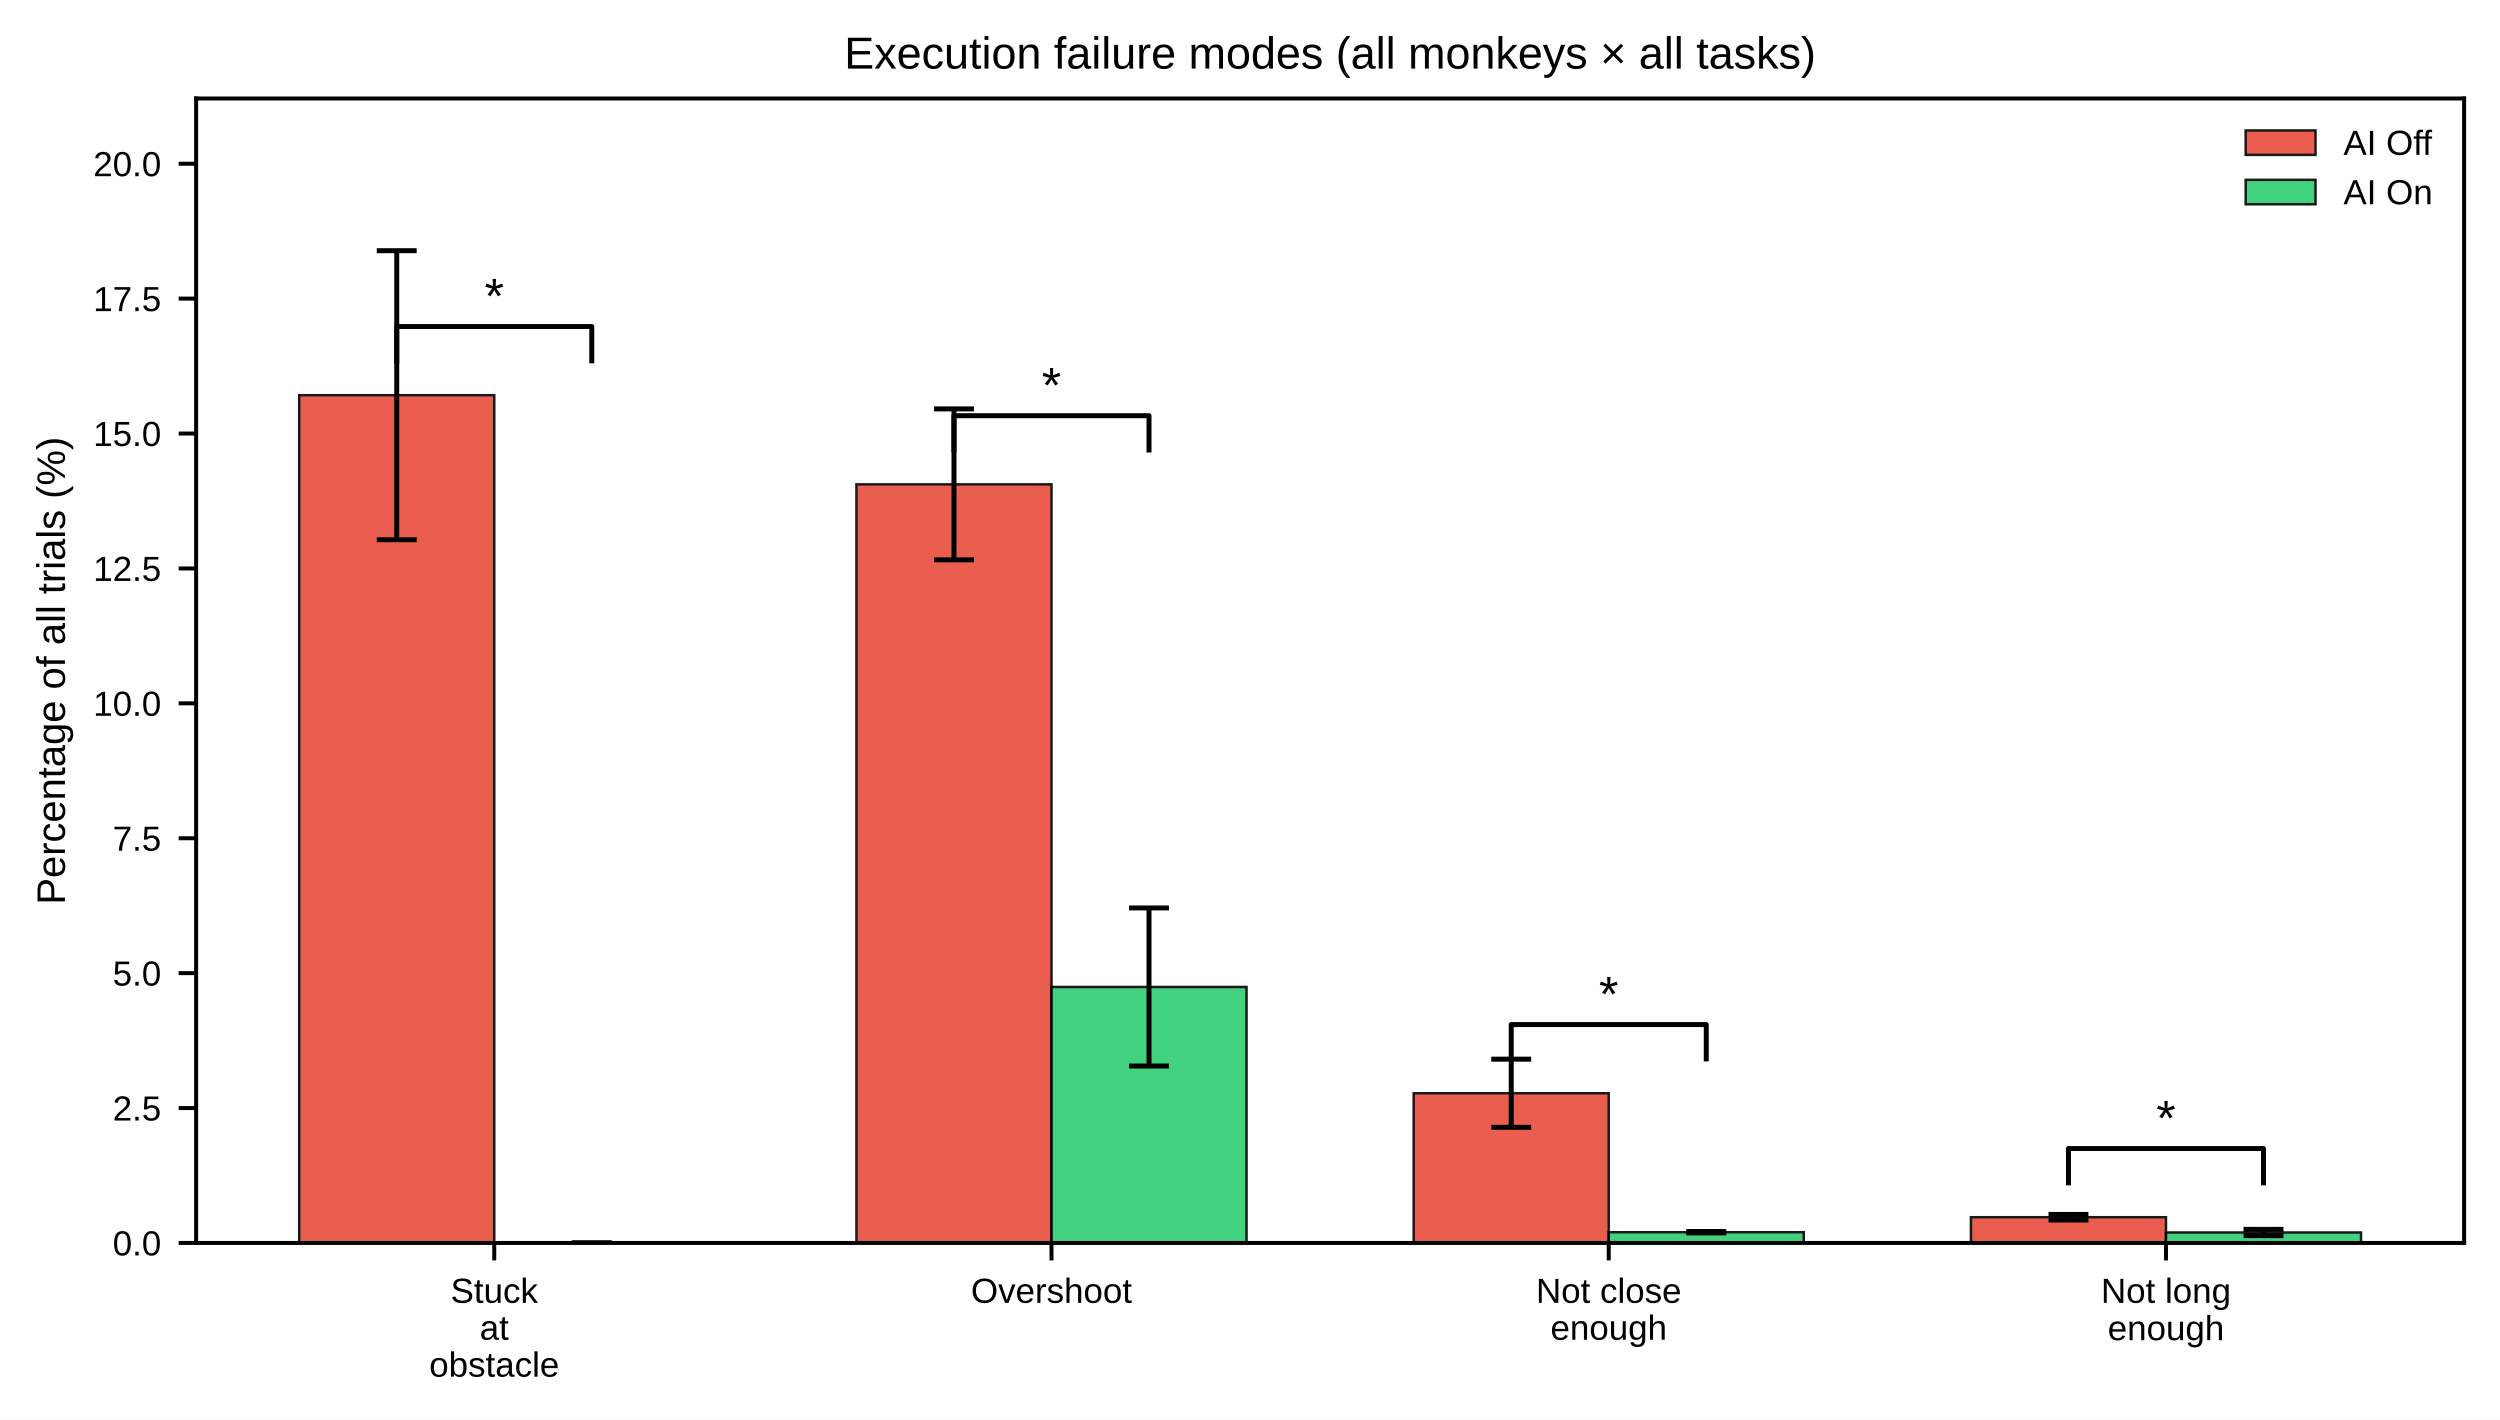
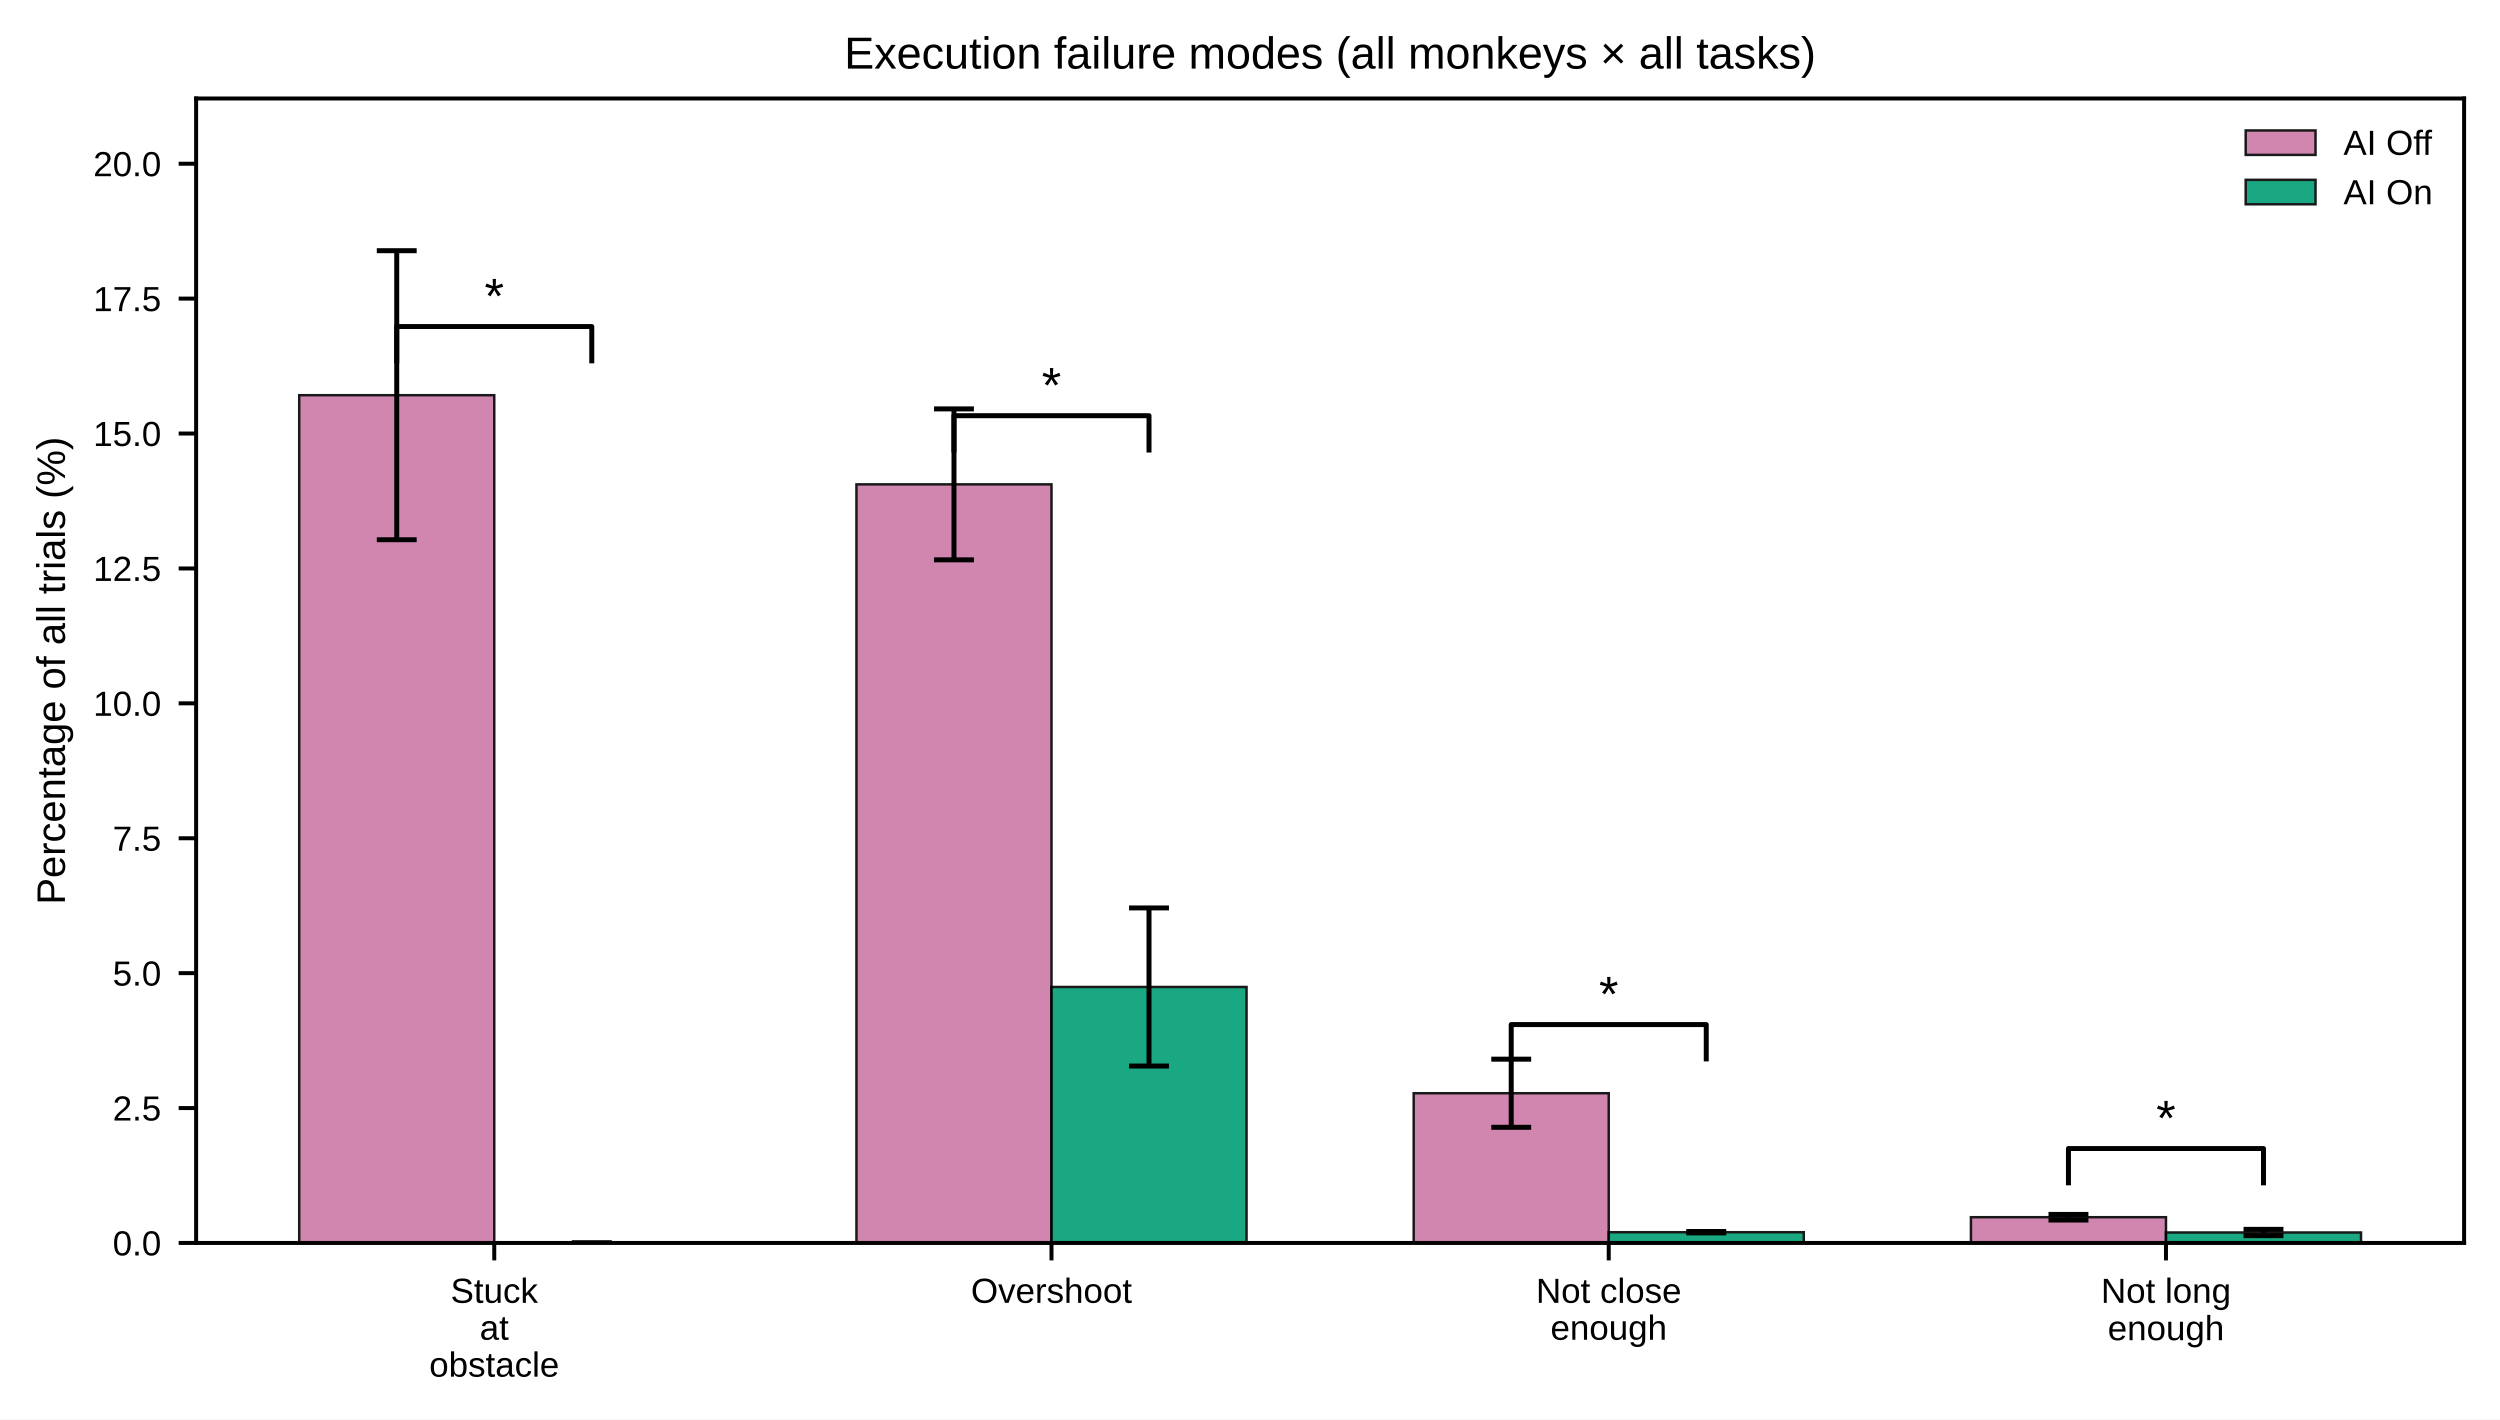
<svg xmlns="http://www.w3.org/2000/svg" xmlns:xlink="http://www.w3.org/1999/xlink" width="501.336pt" height="284.664pt" viewBox="0 0 501.336 284.664" version="1.1">
  <defs>
    <style type="text/css">*{stroke-linejoin: round; stroke-linecap: butt}</style>
  </defs>
  <g id="figure_1">
    <g id="patch_1">
      <path d="M 0 284.664  L 501.336 284.664  L 501.336 0  L 0 0  z " style="fill: #ffffff" />
    </g>
    <g id="axes_1">
      <g id="patch_2">
        <path d="M 39.33 249.254  L 494.136 249.254  L 494.136 19.752  L 39.33 19.752  z " style="fill: #ffffff" />
      </g>
      <g id="patch_3">
-         <path d="M 60.003 249.254  L 99.114 249.254  L 99.114 79.252  L 60.003 79.252  z " clip-path="url(#pbd8454648a)" style="fill: #e74c3c; opacity: 0.9; stroke: #000000; stroke-width: 0.5; stroke-linejoin: miter" />
+         <path d="M 60.003 249.254  L 99.114 249.254  L 99.114 79.252  L 60.003 79.252  z " clip-path="url(#pbd8454648a)" style="fill: #CC79A7; opacity: 0.9; stroke: #000000; stroke-width: 0.5; stroke-linejoin: miter" />
      </g>
      <g id="patch_4">
-         <path d="M 171.749 249.254  L 210.86 249.254  L 210.86 97.132  L 171.749 97.132  z " clip-path="url(#pbd8454648a)" style="fill: #e74c3c; opacity: 0.9; stroke: #000000; stroke-width: 0.5; stroke-linejoin: miter" />
+         <path d="M 171.749 249.254  L 210.86 249.254  L 210.86 97.132  L 171.749 97.132  z " clip-path="url(#pbd8454648a)" style="fill: #CC79A7; opacity: 0.9; stroke: #000000; stroke-width: 0.5; stroke-linejoin: miter" />
      </g>
      <g id="patch_5">
-         <path d="M 283.495 249.254  L 322.606 249.254  L 322.606 219.232  L 283.495 219.232  z " clip-path="url(#pbd8454648a)" style="fill: #e74c3c; opacity: 0.9; stroke: #000000; stroke-width: 0.5; stroke-linejoin: miter" />
+         <path d="M 283.495 249.254  L 322.606 249.254  L 322.606 219.232  L 283.495 219.232  z " clip-path="url(#pbd8454648a)" style="fill: #CC79A7; opacity: 0.9; stroke: #000000; stroke-width: 0.5; stroke-linejoin: miter" />
      </g>
      <g id="patch_6">
-         <path d="M 395.241 249.254  L 434.352 249.254  L 434.352 244.091  L 395.241 244.091  z " clip-path="url(#pbd8454648a)" style="fill: #e74c3c; opacity: 0.9; stroke: #000000; stroke-width: 0.5; stroke-linejoin: miter" />
+         <path d="M 395.241 249.254  L 434.352 249.254  L 434.352 244.091  L 395.241 244.091  z " clip-path="url(#pbd8454648a)" style="fill: #CC79A7; opacity: 0.9; stroke: #000000; stroke-width: 0.5; stroke-linejoin: miter" />
      </g>
      <g id="patch_7">
-         <path d="M 99.114 249.254  L 138.225 249.254  L 138.225 249.254  L 99.114 249.254  z " clip-path="url(#pbd8454648a)" style="fill: #2ecc71; opacity: 0.9; stroke: #000000; stroke-width: 0.5; stroke-linejoin: miter" />
+         <path d="M 99.114 249.254  L 138.225 249.254  L 138.225 249.254  L 99.114 249.254  z " clip-path="url(#pbd8454648a)" style="fill: #009E73; opacity: 0.9; stroke: #000000; stroke-width: 0.5; stroke-linejoin: miter" />
      </g>
      <g id="patch_8">
-         <path d="M 210.86 249.254  L 249.971 249.254  L 249.971 197.922  L 210.86 197.922  z " clip-path="url(#pbd8454648a)" style="fill: #2ecc71; opacity: 0.9; stroke: #000000; stroke-width: 0.5; stroke-linejoin: miter" />
+         <path d="M 210.86 249.254  L 249.971 249.254  L 249.971 197.922  L 210.86 197.922  z " clip-path="url(#pbd8454648a)" style="fill: #009E73; opacity: 0.9; stroke: #000000; stroke-width: 0.5; stroke-linejoin: miter" />
      </g>
      <g id="patch_9">
-         <path d="M 322.606 249.254  L 361.717 249.254  L 361.717 247.104  L 322.606 247.104  z " clip-path="url(#pbd8454648a)" style="fill: #2ecc71; opacity: 0.9; stroke: #000000; stroke-width: 0.5; stroke-linejoin: miter" />
+         <path d="M 322.606 249.254  L 361.717 249.254  L 361.717 247.104  L 322.606 247.104  z " clip-path="url(#pbd8454648a)" style="fill: #009E73; opacity: 0.9; stroke: #000000; stroke-width: 0.5; stroke-linejoin: miter" />
      </g>
      <g id="patch_10">
-         <path d="M 434.352 249.254  L 473.463 249.254  L 473.463 247.158  L 434.352 247.158  z " clip-path="url(#pbd8454648a)" style="fill: #2ecc71; opacity: 0.9; stroke: #000000; stroke-width: 0.5; stroke-linejoin: miter" />
+         <path d="M 434.352 249.254  L 473.463 249.254  L 473.463 247.158  L 434.352 247.158  z " clip-path="url(#pbd8454648a)" style="fill: #009E73; opacity: 0.9; stroke: #000000; stroke-width: 0.5; stroke-linejoin: miter" />
      </g>
      <g id="matplotlib.axis_1">
        <g id="xtick_1">
          <g id="line2d_1">
            <defs>
              <path id="m72d07d67fe" d="M 0 0  L 0 3.5  " style="stroke: #000000; stroke-width: 0.8" />
            </defs>
            <g>
              <use xlink:href="#m72d07d67fe" x="99.114" y="249.254" style="stroke: #000000; stroke-width: 0.8" />
            </g>
          </g>
          <g id="text_1">
            <text style="font: 7px 'Arial'" transform="translate(90.36099 261.2649)">Stuck</text>
            <text style="font: 7px 'Arial'" transform="translate(96.1956 268.6687)">at</text>
            <text style="font: 7px 'Arial'" transform="translate(86.07896 276.0726)">obstacle</text>
          </g>
        </g>
        <g id="xtick_2">
          <g id="line2d_2">
            <g>
              <use xlink:href="#m72d07d67fe" x="210.86" y="249.254" style="stroke: #000000; stroke-width: 0.8" />
            </g>
          </g>
          <g id="text_2">
            <text style="font: 7px 'Arial'; text-anchor: middle" x="210.86" y="261.265" transform="rotate(-0 210.8603 261.2649)">Overshoot</text>
          </g>
        </g>
        <g id="xtick_3">
          <g id="line2d_3">
            <g>
              <use xlink:href="#m72d07d67fe" x="322.606" y="249.254" style="stroke: #000000; stroke-width: 0.8" />
            </g>
          </g>
          <g id="text_3">
            <text style="font: 7px 'Arial'" transform="translate(308.0173 261.2649)">Not close</text>
            <text style="font: 7px 'Arial'" transform="translate(310.9283 268.6687)">enough</text>
          </g>
        </g>
        <g id="xtick_4">
          <g id="line2d_4">
            <g>
              <use xlink:href="#m72d07d67fe" x="434.352" y="249.254" style="stroke: #000000; stroke-width: 0.8" />
            </g>
          </g>
          <g id="text_4">
            <text style="font: 7px 'Arial'" transform="translate(421.317 261.2649)">Not long</text>
            <text style="font: 7px 'Arial'" transform="translate(422.6743 268.7508)">enough</text>
          </g>
        </g>
      </g>
      <g id="matplotlib.axis_2">
        <g id="ytick_1">
          <g id="line2d_5">
            <defs>
              <path id="maa0c19169d" d="M 0 0  L -3.5 0  " style="stroke: #000000; stroke-width: 0.8" />
            </defs>
            <g>
              <use xlink:href="#maa0c19169d" x="39.33" y="249.254" style="stroke: #000000; stroke-width: 0.8" />
            </g>
          </g>
          <g id="text_5">
            <text style="font: 7px 'Arial'; text-anchor: end" x="32.33" y="251.76" transform="rotate(-0 32.33016 251.7597)">0.0</text>
          </g>
        </g>
        <g id="ytick_2">
          <g id="line2d_6">
            <g>
              <use xlink:href="#maa0c19169d" x="39.33" y="222.202" style="stroke: #000000; stroke-width: 0.8" />
            </g>
          </g>
          <g id="text_6">
            <text style="font: 7px 'Arial'; text-anchor: end" x="32.33" y="224.707" transform="rotate(-0 32.33016 224.707)">2.5</text>
          </g>
        </g>
        <g id="ytick_3">
          <g id="line2d_7">
            <g>
              <use xlink:href="#maa0c19169d" x="39.33" y="195.149" style="stroke: #000000; stroke-width: 0.8" />
            </g>
          </g>
          <g id="text_7">
            <text style="font: 7px 'Arial'; text-anchor: end" x="32.33" y="197.654" transform="rotate(-0 32.33016 197.6542)">5.0</text>
          </g>
        </g>
        <g id="ytick_4">
          <g id="line2d_8">
            <g>
              <use xlink:href="#maa0c19169d" x="39.33" y="168.096" style="stroke: #000000; stroke-width: 0.8" />
            </g>
          </g>
          <g id="text_8">
            <text style="font: 7px 'Arial'; text-anchor: end" x="32.33" y="170.601" transform="rotate(-0 32.33016 170.6015)">7.5</text>
          </g>
        </g>
        <g id="ytick_5">
          <g id="line2d_9">
            <g>
              <use xlink:href="#maa0c19169d" x="39.33" y="141.044" style="stroke: #000000; stroke-width: 0.8" />
            </g>
          </g>
          <g id="text_9">
            <text style="font: 7px 'Arial'; text-anchor: end" x="32.33" y="143.549" transform="rotate(-0 32.33016 143.5488)">10.0</text>
          </g>
        </g>
        <g id="ytick_6">
          <g id="line2d_10">
            <g>
              <use xlink:href="#maa0c19169d" x="39.33" y="113.991" style="stroke: #000000; stroke-width: 0.8" />
            </g>
          </g>
          <g id="text_10">
            <text style="font: 7px 'Arial'; text-anchor: end" x="32.33" y="116.496" transform="rotate(-0 32.33016 116.496)">12.5</text>
          </g>
        </g>
        <g id="ytick_7">
          <g id="line2d_11">
            <g>
              <use xlink:href="#maa0c19169d" x="39.33" y="86.938" style="stroke: #000000; stroke-width: 0.8" />
            </g>
          </g>
          <g id="text_11">
            <text style="font: 7px 'Arial'; text-anchor: end" x="32.33" y="89.443" transform="rotate(-0 32.33016 89.44327)">15.0</text>
          </g>
        </g>
        <g id="ytick_8">
          <g id="line2d_12">
            <g>
              <use xlink:href="#maa0c19169d" x="39.33" y="59.885" style="stroke: #000000; stroke-width: 0.8" />
            </g>
          </g>
          <g id="text_12">
            <text style="font: 7px 'Arial'; text-anchor: end" x="32.33" y="62.391" transform="rotate(-0 32.33016 62.39053)">17.5</text>
          </g>
        </g>
        <g id="ytick_9">
          <g id="line2d_13">
            <g>
              <use xlink:href="#maa0c19169d" x="39.33" y="32.833" style="stroke: #000000; stroke-width: 0.8" />
            </g>
          </g>
          <g id="text_13">
            <text style="font: 7px 'Arial'; text-anchor: end" x="32.33" y="35.338" transform="rotate(-0 32.33016 35.3378)">20.0</text>
          </g>
        </g>
        <g id="text_14">
          <text style="font: 8px 'Arial'; text-anchor: middle" x="13.024" y="134.503" transform="rotate(-90 13.02375 134.5031)">Percentage of all trials (%)</text>
        </g>
      </g>
      <g id="line2d_14">
        <path d="M 79.559 72.367  L 79.559 65.482  L 118.67 65.482  L 118.67 72.367  " clip-path="url(#pbd8454648a)" style="fill: none; stroke: #000000; stroke-linecap: square" />
      </g>
      <g id="line2d_15">
        <path d="M 191.305 90.247  L 191.305 83.362  L 230.416 83.362  L 230.416 90.247  " clip-path="url(#pbd8454648a)" style="fill: none; stroke: #000000; stroke-linecap: square" />
      </g>
      <g id="line2d_16">
        <path d="M 303.051 212.346  L 303.051 205.461  L 342.162 205.461  L 342.162 212.346  " clip-path="url(#pbd8454648a)" style="fill: none; stroke: #000000; stroke-linecap: square" />
      </g>
      <g id="line2d_17">
        <path d="M 414.797 237.206  L 414.797 230.321  L 453.908 230.321  L 453.908 237.206  " clip-path="url(#pbd8454648a)" style="fill: none; stroke: #000000; stroke-linecap: square" />
      </g>
      <g id="patch_11">
        <path d="M 39.33 249.254  L 39.33 19.752  " style="fill: none; stroke: #000000; stroke-width: 0.8; stroke-linejoin: miter; stroke-linecap: square" />
      </g>
      <g id="patch_12">
        <path d="M 494.136 249.254  L 494.136 19.752  " style="fill: none; stroke: #000000; stroke-width: 0.8; stroke-linejoin: miter; stroke-linecap: square" />
      </g>
      <g id="patch_13">
        <path d="M 39.33 249.254  L 494.136 249.254  " style="fill: none; stroke: #000000; stroke-width: 0.8; stroke-linejoin: miter; stroke-linecap: square" />
      </g>
      <g id="patch_14">
        <path d="M 39.33 19.752  L 494.136 19.752  " style="fill: none; stroke: #000000; stroke-width: 0.8; stroke-linejoin: miter; stroke-linecap: square" />
      </g>
      <g id="text_15">
        <text style="font: 10px 'Arial'; text-anchor: middle" x="99.114" y="62.806" transform="rotate(-0 99.11427 62.80626)">*</text>
      </g>
      <g id="text_16">
        <text style="font: 10px 'Arial'; text-anchor: middle" x="210.86" y="80.686" transform="rotate(-0 210.8603 80.68621)">*</text>
      </g>
      <g id="text_17">
        <text style="font: 10px 'Arial'; text-anchor: middle" x="322.606" y="202.785" transform="rotate(-0 322.6063 202.7854)">*</text>
      </g>
      <g id="text_18">
        <text style="font: 10px 'Arial'; text-anchor: middle" x="434.352" y="227.645" transform="rotate(-0 434.3523 227.6452)">*</text>
      </g>
      <g id="text_19">
        <text style="font: 9px 'Arial'; text-anchor: middle" x="266.733" y="13.752" transform="rotate(-0 266.7333 13.75172)">Execution failure modes (all monkeys × all tasks)</text>
      </g>
      <g id="LineCollection_1">
        <path d="M 79.559 108.234  L 79.559 50.271  " clip-path="url(#pbd8454648a)" style="fill: none; stroke: #000000" />
        <path d="M 191.305 112.262  L 191.305 82.003  " clip-path="url(#pbd8454648a)" style="fill: none; stroke: #000000" />
        <path d="M 303.051 226.061  L 303.051 212.403  " clip-path="url(#pbd8454648a)" style="fill: none; stroke: #000000" />
        <path d="M 414.797 244.654  L 414.797 243.529  " clip-path="url(#pbd8454648a)" style="fill: none; stroke: #000000" />
      </g>
      <g id="line2d_18">
        <defs>
          <path id="m8ee63d8174" d="M 4 0  L -4 -0  " style="stroke: #000000" />
        </defs>
        <g clip-path="url(#pbd8454648a)">
          <use xlink:href="#m8ee63d8174" x="79.559" y="108.234" style="stroke: #000000" />
          <use xlink:href="#m8ee63d8174" x="191.305" y="112.262" style="stroke: #000000" />
          <use xlink:href="#m8ee63d8174" x="303.051" y="226.061" style="stroke: #000000" />
          <use xlink:href="#m8ee63d8174" x="414.797" y="244.654" style="stroke: #000000" />
        </g>
      </g>
      <g id="line2d_19">
        <g clip-path="url(#pbd8454648a)">
          <use xlink:href="#m8ee63d8174" x="79.559" y="50.271" style="stroke: #000000" />
          <use xlink:href="#m8ee63d8174" x="191.305" y="82.003" style="stroke: #000000" />
          <use xlink:href="#m8ee63d8174" x="303.051" y="212.403" style="stroke: #000000" />
          <use xlink:href="#m8ee63d8174" x="414.797" y="243.529" style="stroke: #000000" />
        </g>
      </g>
      <g id="LineCollection_2">
        <path d="M 118.67 249.254  L 118.67 249.254  " clip-path="url(#pbd8454648a)" style="fill: none; stroke: #000000" />
        <path d="M 230.416 213.772  L 230.416 182.072  " clip-path="url(#pbd8454648a)" style="fill: none; stroke: #000000" />
        <path d="M 342.162 247.246  L 342.162 246.963  " clip-path="url(#pbd8454648a)" style="fill: none; stroke: #000000" />
        <path d="M 453.908 247.787  L 453.908 246.53  " clip-path="url(#pbd8454648a)" style="fill: none; stroke: #000000" />
      </g>
      <g id="line2d_20">
        <g clip-path="url(#pbd8454648a)">
          <use xlink:href="#m8ee63d8174" x="118.67" y="249.254" style="stroke: #000000" />
          <use xlink:href="#m8ee63d8174" x="230.416" y="213.772" style="stroke: #000000" />
          <use xlink:href="#m8ee63d8174" x="342.162" y="247.246" style="stroke: #000000" />
          <use xlink:href="#m8ee63d8174" x="453.908" y="247.787" style="stroke: #000000" />
        </g>
      </g>
      <g id="line2d_21">
        <g clip-path="url(#pbd8454648a)">
          <use xlink:href="#m8ee63d8174" x="118.67" y="249.254" style="stroke: #000000" />
          <use xlink:href="#m8ee63d8174" x="230.416" y="182.072" style="stroke: #000000" />
          <use xlink:href="#m8ee63d8174" x="342.162" y="246.963" style="stroke: #000000" />
          <use xlink:href="#m8ee63d8174" x="453.908" y="246.53" style="stroke: #000000" />
        </g>
      </g>
      <g id="legend_1">
        <g id="patch_15">
-           <path d="M 450.34 31.062  L 464.34 31.062  L 464.34 26.162  L 450.34 26.162  z " style="fill: #e74c3c; opacity: 0.9; stroke: #000000; stroke-width: 0.5; stroke-linejoin: miter" />
+           <path d="M 450.34 31.062  L 464.34 31.062  L 464.34 26.162  L 450.34 26.162  z " style="fill: #CC79A7; opacity: 0.9; stroke: #000000; stroke-width: 0.5; stroke-linejoin: miter" />
        </g>
        <g id="text_20">
          <text style="font: 7px 'Arial'; text-anchor: start" x="469.94" y="31.062" transform="rotate(-0 469.9405 31.06219)">AI Off</text>
        </g>
        <g id="patch_16">
-           <path d="M 450.34 40.964  L 464.34 40.964  L 464.34 36.064  L 450.34 36.064  z " style="fill: #2ecc71; opacity: 0.9; stroke: #000000; stroke-width: 0.5; stroke-linejoin: miter" />
+           <path d="M 450.34 40.964  L 464.34 40.964  L 464.34 36.064  L 450.34 36.064  z " style="fill: #009E73; opacity: 0.9; stroke: #000000; stroke-width: 0.5; stroke-linejoin: miter" />
        </g>
        <g id="text_21">
          <text style="font: 7px 'Arial'; text-anchor: start" x="469.94" y="40.964" transform="rotate(-0 469.9405 40.96391)">AI On</text>
        </g>
      </g>
    </g>
  </g>
  <defs>
    <clipPath id="pbd8454648a">
      <rect x="39.33" y="19.752" width="454.806" height="229.503" />
    </clipPath>
  </defs>
</svg>
